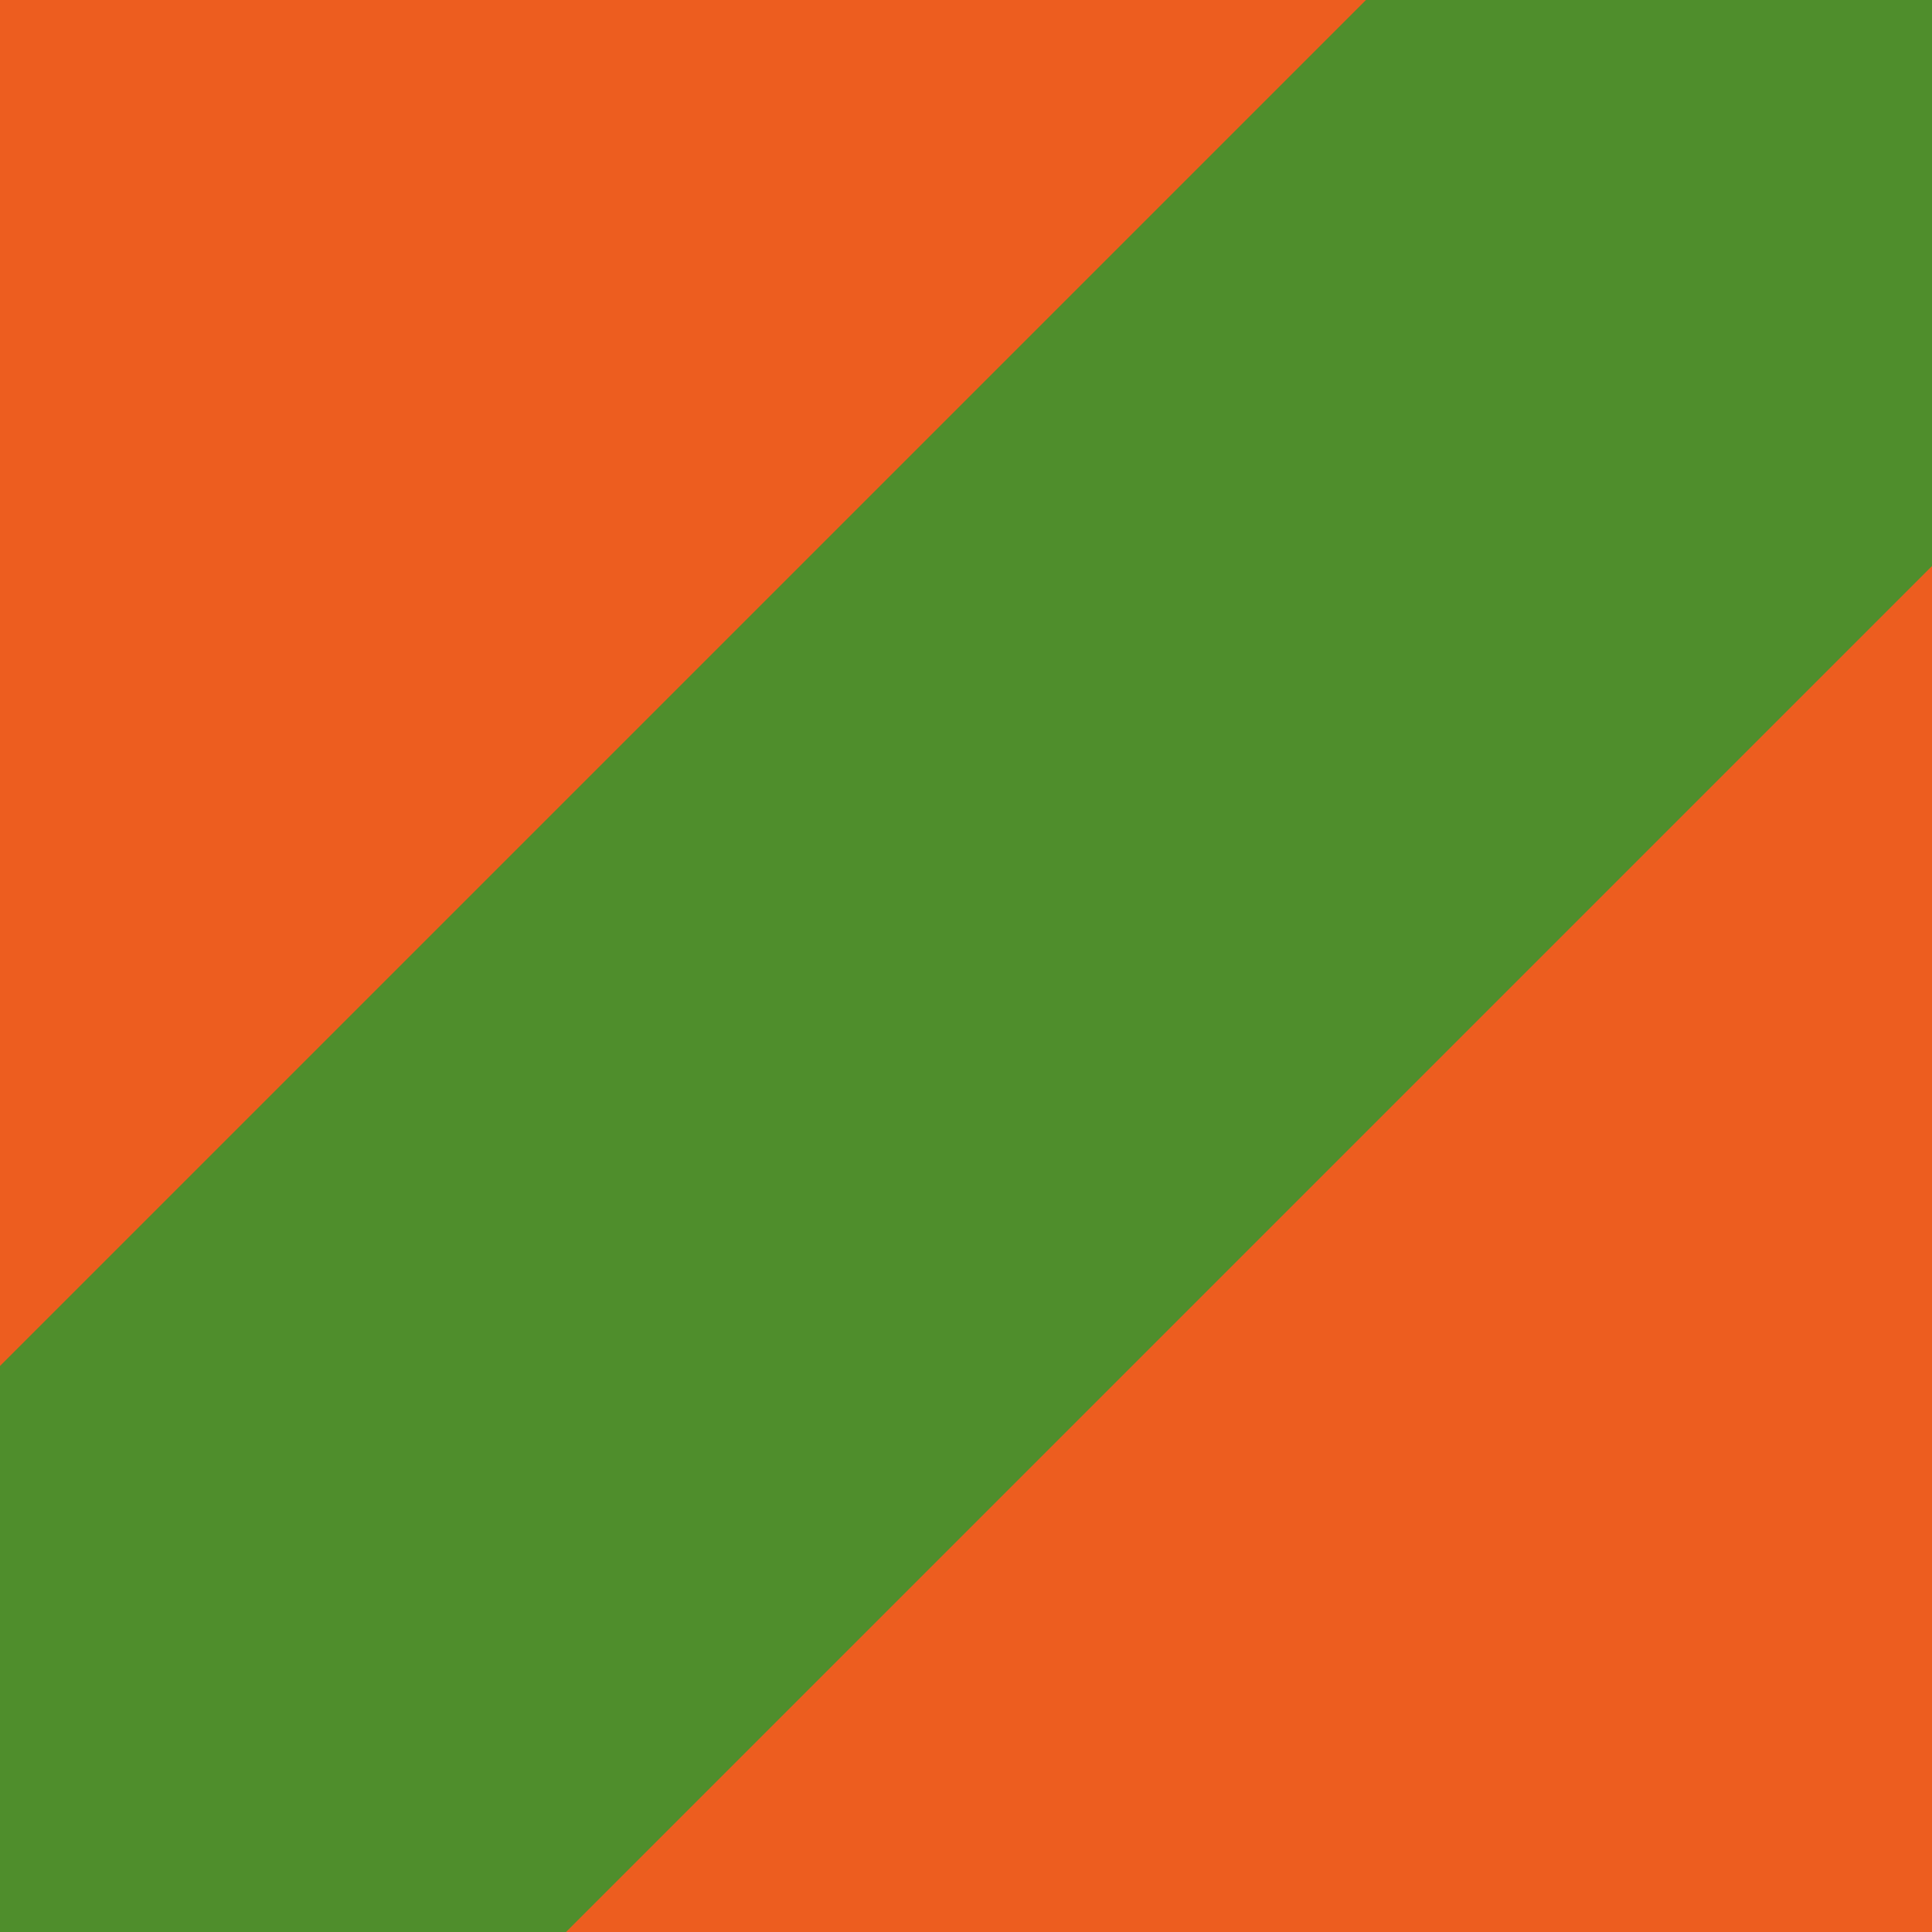
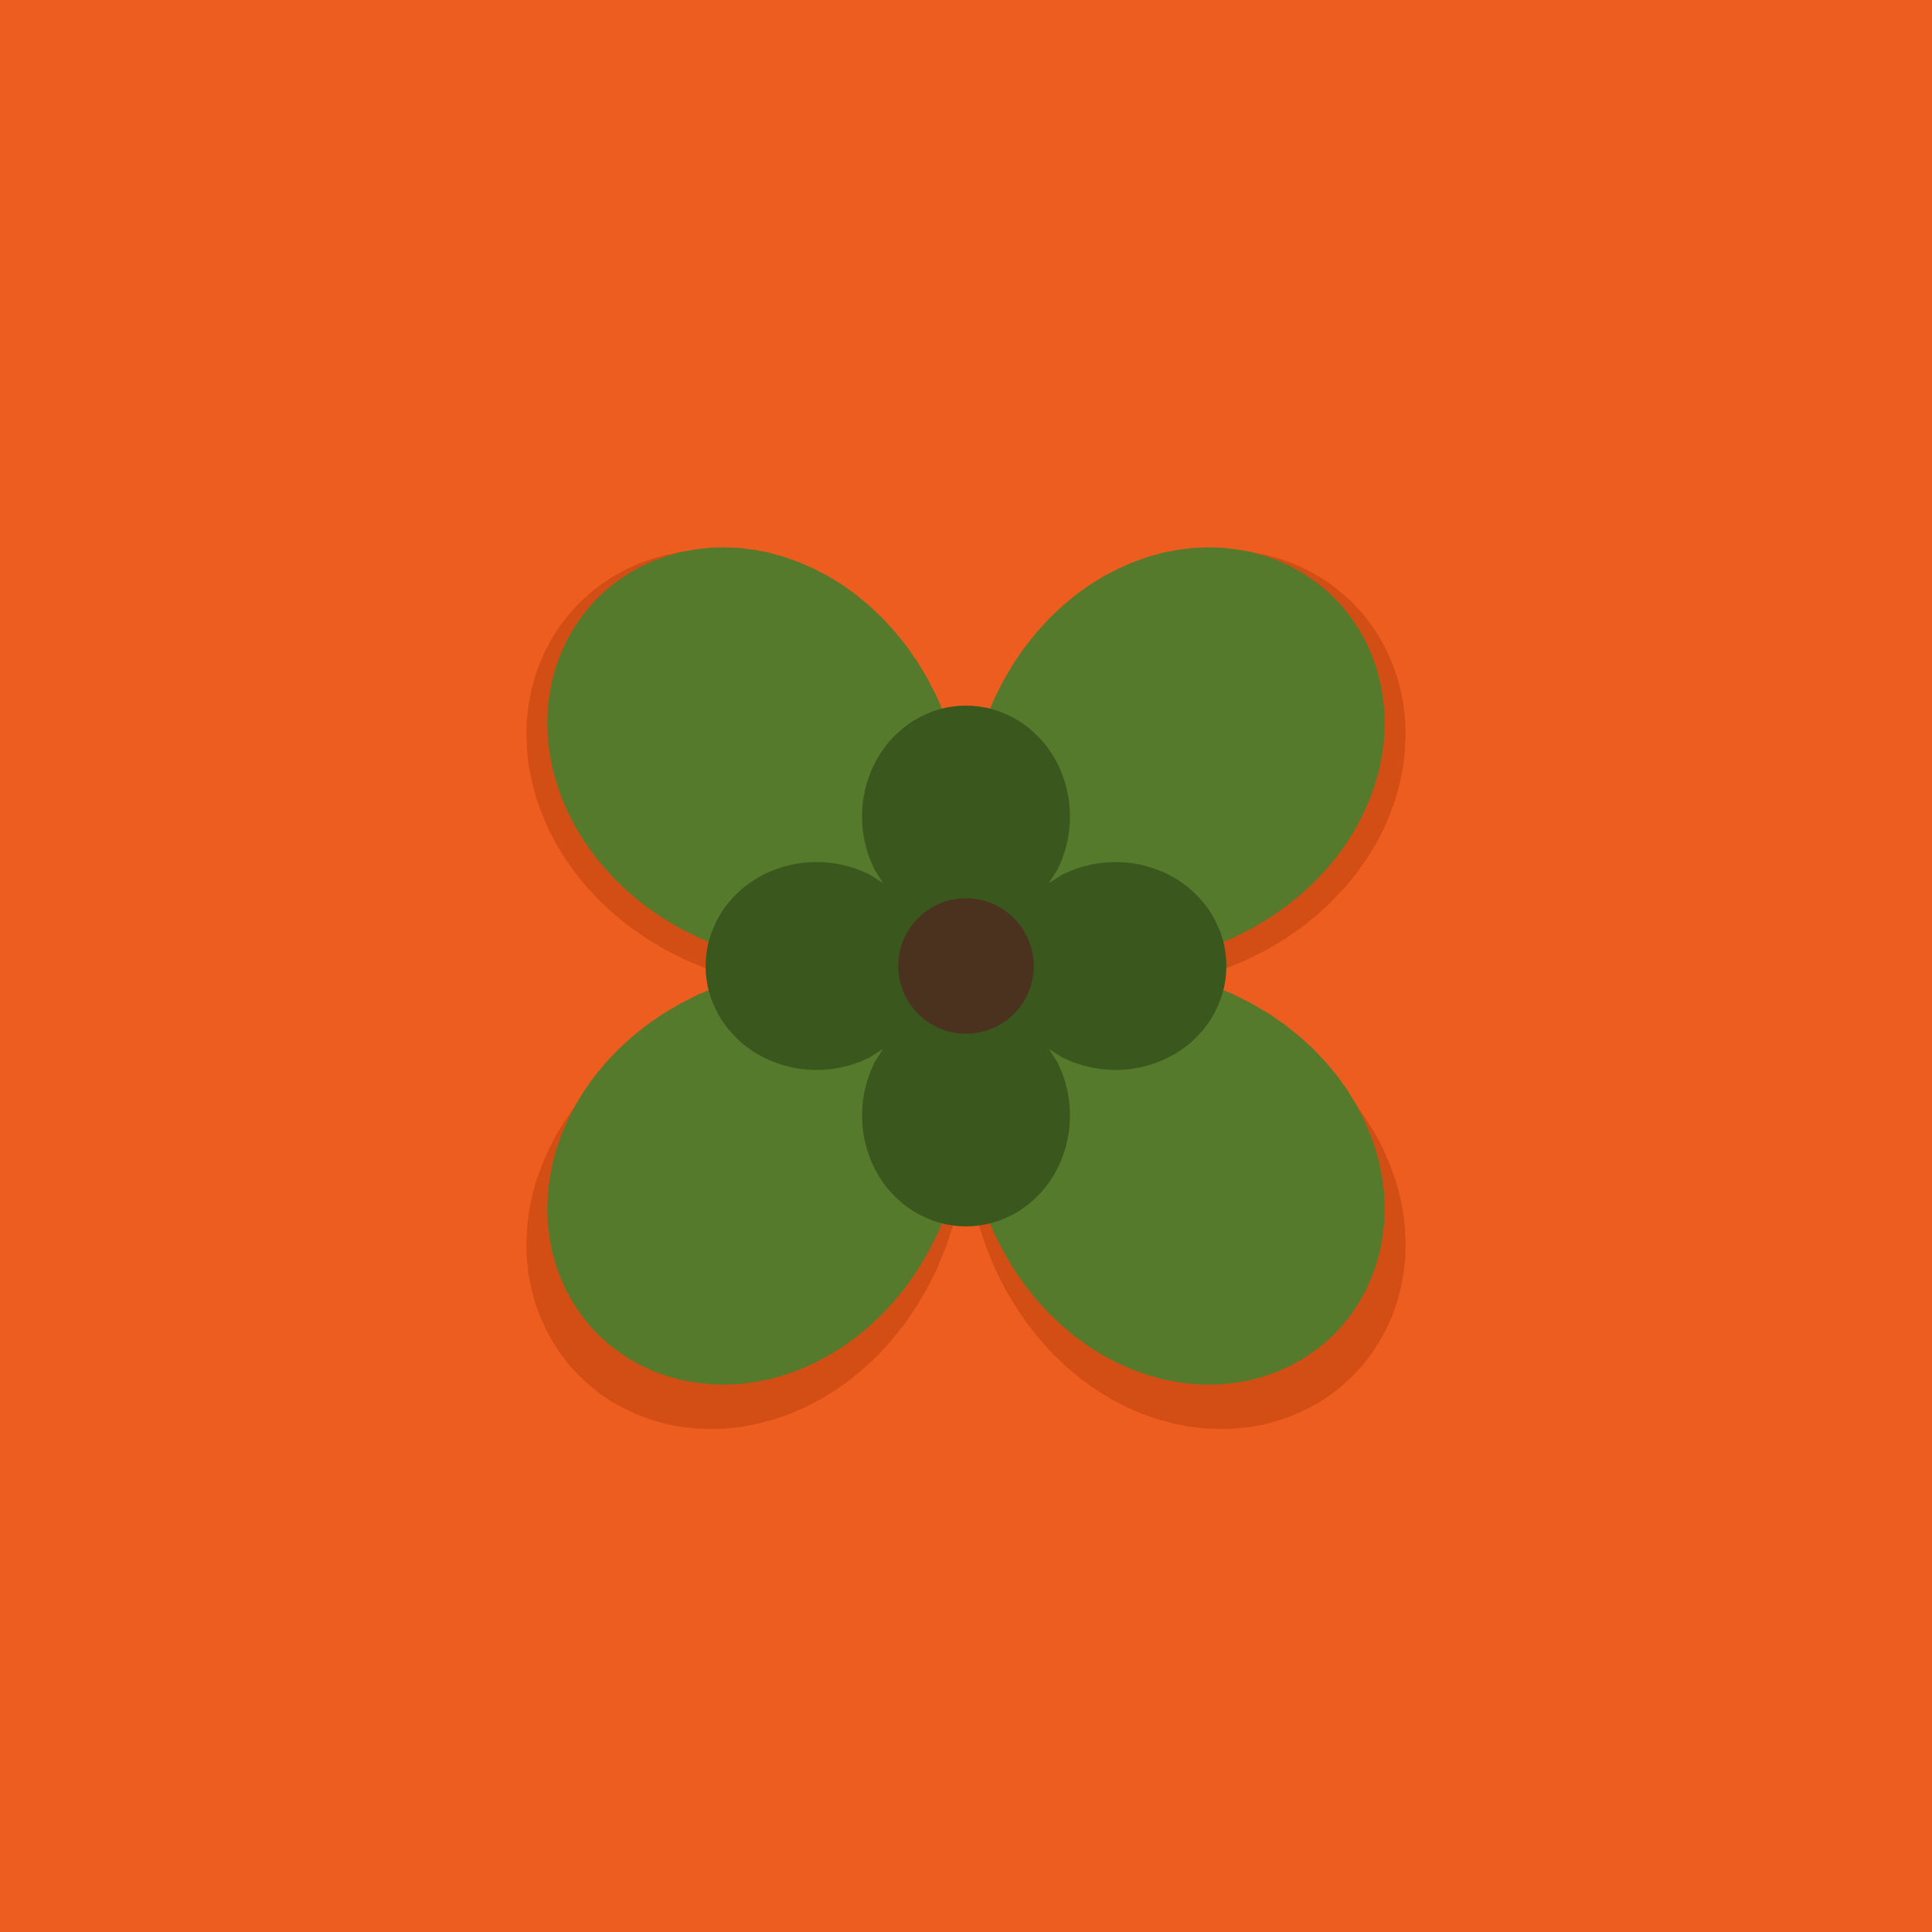
<svg xmlns="http://www.w3.org/2000/svg" width="1024" height="1024" viewBox="0 0 1024 1024">
  <rect width="1024" height="1024" fill="#ED5D1F" />
-   <polygon fill="#4F8E2C" points="1024,0 724,0 0,724 0,1024 300,1024 1024,300" />
+   <path fill="#D24E15" d="M716.9,729.3 L711.3,734.5 L705.4,739.2 L699.0,743.4 L692.3,747.0 L685.2,750.2 L677.9,752.8 L670.4,754.9 L662.6,756.3 L654.6,757.2 L646.5,757.4 L638.3,757.1 L630.0,756.1 L621.7,754.4 L613.4,752.2 L605.1,749.3 L596.9,745.7 L588.9,741.5 L580.9,736.6 L573.2,731.1 L565.7,724.9 L558.5,718.1 L551.6,710.5 L545.0,702.3 L538.8,693.3 L533.0,683.6 L527.6,673.0 L522.8,661.4 L518.5,648.5 L514.9,633.5 L512.0,611.4 L509.1,633.5 L505.5,648.5 L501.2,661.4 L496.4,673.0 L491.0,683.6 L485.2,693.3 L479.0,702.3 L472.4,710.5 L465.5,718.1 L458.3,724.9 L450.8,731.1 L443.1,736.6 L435.1,741.5 L427.1,745.7 L418.9,749.3 L410.6,752.2 L402.3,754.4 L394.0,756.1 L385.7,757.1 L377.5,757.4 L369.4,757.2 L361.4,756.3 L353.6,754.9 L346.1,752.8 L338.8,750.2 L331.7,747.0 L325.0,743.4 L318.6,739.2 L312.7,734.5 L307.1,729.3 L301.9,723.8 L297.3,717.8 L293.1,711.4 L289.4,704.7 L286.2,697.7 L283.6,690.4 L281.6,682.8 L280.1,675.0 L279.2,667.1 L279.0,658.9 L279.4,650.7 L280.3,642.5 L282.0,634.1 L284.2,625.8 L287.2,617.6 L290.7,609.4 L294.9,601.3 L299.8,593.4 L305.3,585.6 L311.5,578.1 L318.4,570.9 L325.9,564.0 L334.1,557.4 L343.1,551.2 L352.8,545.4 L363.4,540.0 L375.0,535.2 L387.9,530.9 L402.9,527.3 L425.1,524.4 L402.9,521.6 L387.9,517.9 L375.0,513.6 L363.4,508.8 L352.8,503.5 L343.1,497.7 L334.1,491.5 L325.9,484.9 L318.4,477.9 L311.5,470.7 L305.3,463.2 L299.8,455.5 L294.9,447.6 L290.7,439.5 L287.2,431.3 L284.2,423.0 L282.0,414.7 L280.3,406.4 L279.4,398.1 L279.0,389.9 L279.2,381.8 L280.1,373.8 L281.6,366.0 L283.6,358.5 L286.2,351.2 L289.4,344.1 L293.1,337.4 L297.3,331.1 L301.9,325.1 L307.1,319.5 L312.7,314.4 L318.6,309.7 L325.0,305.5 L331.7,301.8 L338.8,298.6 L346.1,296.0 L353.6,294.0 L361.4,292.5 L369.4,291.7 L377.5,291.4 L385.7,291.8 L394.0,292.8 L402.3,294.4 L410.6,296.7 L418.9,299.6 L427.1,303.1 L435.1,307.4 L443.1,312.2 L450.8,317.7 L458.3,323.9 L465.5,330.8 L472.4,338.3 L479.0,346.5 L485.2,355.5 L491.0,365.2 L496.4,375.8 L501.2,387.4 L505.5,400.4 L509.1,415.3 L512.0,437.5 L514.9,415.3 L518.5,400.4 L522.8,387.4 L527.6,375.8 L533.0,365.2 L538.8,355.5 L545.0,346.5 L551.6,338.3 L558.5,330.8 L565.7,323.9 L573.2,317.7 L580.9,312.2 L588.9,307.4 L596.9,303.1 L605.1,299.6 L613.4,296.7 L621.7,294.4 L630.0,292.8 L638.3,291.8 L646.5,291.4 L654.6,291.7 L662.6,292.5 L670.4,294.0 L677.9,296.0 L685.2,298.6 L692.3,301.8 L699.0,305.5 L705.4,309.7 L711.3,314.4 L716.9,319.5 L722.1,325.1 L726.7,331.1 L730.9,337.4 L734.6,344.1 L737.8,351.2 L740.4,358.5 L742.4,366.0 L743.9,373.8 L744.8,381.8 L745.0,389.9 L744.6,398.1 L743.7,406.4 L742.0,414.7 L739.8,423.0 L736.8,431.3 L733.3,439.5 L729.1,447.6 L724.2,455.5 L718.7,463.2 L712.5,470.7 L705.6,477.9 L698.1,484.9 L689.9,491.5 L680.9,497.7 L671.2,503.5 L660.6,508.8 L649.0,513.6 L636.1,517.9 L621.1,521.6 L598.9,524.4 L621.1,527.3 L636.1,530.9 L649.0,535.2 L660.6,540.0 L671.2,545.4 L680.9,551.2 L689.9,557.4 L698.1,564.0 L705.6,570.9 L712.5,578.1 L718.7,585.6 L724.2,593.4 L729.1,601.3 L733.3,609.4 L736.8,617.6 L739.8,625.8 L742.0,634.1 L743.7,642.5 L744.6,650.7 L745.0,658.9 L744.8,667.1 L743.9,675.0 L742.4,682.8 L740.4,690.4 L737.8,697.7 L734.6,704.7 L730.9,711.4 L726.7,717.8 L722.1,723.8 Z" />
+   <path fill="#567A2C" d="M707.2,707.2 L701.8,712.1 L696.1,716.5 L690.1,720.5 L683.7,724.0 L677.0,727.0 L670.0,729.5 L662.8,731.5 L655.4,732.8 L647.8,733.7 L640.1,733.9 L632.3,733.6 L624.4,732.6 L616.5,731.1 L608.6,728.9 L600.7,726.1 L592.9,722.7 L585.2,718.7 L577.7,714.1 L570.3,708.8 L563.2,702.9 L556.3,696.4 L549.7,689.2 L543.4,681.4 L537.5,672.9 L532.0,663.6 L526.9,653.5 L522.3,642.5 L518.2,630.2 L514.7,615.9 L512.0,594.8 L509.3,615.9 L505.8,630.2 L501.7,642.5 L497.1,653.5 L492.0,663.6 L486.5,672.9 L480.6,681.4 L474.3,689.2 L467.7,696.4 L460.8,702.9 L453.7,708.8 L446.3,714.1 L438.8,718.7 L431.1,722.7 L423.3,726.1 L415.4,728.9 L407.5,731.1 L399.6,732.6 L391.7,733.6 L383.9,733.9 L376.2,733.7 L368.6,732.8 L361.2,731.5 L354.0,729.5 L347.0,727.0 L340.3,724.0 L333.9,720.5 L327.9,716.5 L322.2,712.1 L316.8,707.2 L311.9,701.8 L307.5,696.1 L303.5,690.1 L300.0,683.7 L297.0,677.0 L294.5,670.0 L292.5,662.8 L291.2,655.4 L290.3,647.8 L290.1,640.1 L290.4,632.3 L291.4,624.4 L292.9,616.5 L295.1,608.6 L297.9,600.7 L301.3,592.9 L305.3,585.2 L309.9,577.7 L315.2,570.3 L321.1,563.2 L327.6,556.3 L334.8,549.7 L342.6,543.4 L351.1,537.5 L360.4,532.0 L370.5,526.9 L381.5,522.3 L393.8,518.2 L408.1,514.7 L429.2,512.0 L408.1,509.3 L393.8,505.8 L381.5,501.7 L370.5,497.1 L360.4,492.0 L351.1,486.5 L342.6,480.6 L334.8,474.3 L327.6,467.7 L321.1,460.8 L315.2,453.7 L309.9,446.3 L305.3,438.8 L301.3,431.1 L297.9,423.3 L295.1,415.4 L292.9,407.5 L291.4,399.6 L290.4,391.7 L290.1,383.9 L290.3,376.2 L291.2,368.6 L292.5,361.2 L294.5,354.0 L297.0,347.0 L300.0,340.3 L303.5,333.9 L307.5,327.9 L311.9,322.2 L316.8,316.8 L322.2,311.9 L327.9,307.5 L333.9,303.5 L340.3,300.0 L347.0,297.0 L354.0,294.5 L361.2,292.5 L368.6,291.2 L376.2,290.3 L383.9,290.1 L391.7,290.4 L399.6,291.4 L407.5,292.9 L415.4,295.1 L423.3,297.9 L431.1,301.3 L438.8,305.3 L446.3,309.9 L453.7,315.2 L460.8,321.1 L467.7,327.6 L474.3,334.8 L480.6,342.6 L486.5,351.1 L492.0,360.4 L497.1,370.5 L501.7,381.5 L505.8,393.8 L509.3,408.1 L512.0,429.2 L514.7,408.1 L518.2,393.8 L522.3,381.5 L526.9,370.5 L532.0,360.4 L537.5,351.1 L543.4,342.6 L549.7,334.8 L556.3,327.6 L563.2,321.1 L570.3,315.2 L577.7,309.9 L585.2,305.3 L592.9,301.3 L600.7,297.9 L608.6,295.1 L616.5,292.9 L624.4,291.4 L632.3,290.4 L640.1,290.1 L647.8,290.3 L655.4,291.2 L662.8,292.5 L670.0,294.5 L677.0,297.0 L683.7,300.0 L690.1,303.5 L696.1,307.5 L701.8,311.9 L707.2,316.8 L712.1,322.2 L716.5,327.9 L720.5,333.9 L724.0,340.3 L727.0,347.0 L729.5,354.0 L731.5,361.2 L732.8,368.6 L733.7,376.2 L733.9,383.9 L733.6,391.7 L732.6,399.6 L731.1,407.5 L728.9,415.4 L726.1,423.3 L722.7,431.1 L718.7,438.8 L714.1,446.3 L708.8,453.7 L702.9,460.8 L696.4,467.7 L689.2,474.3 L681.4,480.6 L672.9,486.5 L663.6,492.0 L653.5,497.1 L642.5,501.7 L630.2,505.8 L615.9,509.3 L594.8,512.0 L615.9,514.7 L630.2,518.2 L642.5,522.3 L653.5,526.9 L663.6,532.0 L672.9,537.5 L681.4,543.4 L689.2,549.7 L696.4,556.3 L702.9,563.2 L708.8,570.3 L714.1,577.7 L718.7,585.2 L722.7,592.9 L726.1,600.7 L728.9,608.6 L731.1,616.5 L732.6,624.4 L733.6,632.3 L733.9,640.1 L733.7,647.8 L732.8,655.4 L731.5,662.8 L729.5,670.0 L727.0,677.0 L724.0,683.7 L720.5,690.1 L716.5,696.1 L712.1,701.8 Z" />
+   <path fill="#3A581E" d="M650.0,512.0 L649.9,515.6 L649.5,519.2 L648.9,522.8 L648.0,526.3 L646.9,529.8 L645.5,533.1 L643.9,536.5 L642.1,539.7 L640.1,542.7 L637.8,545.7 L635.3,548.5 L632.6,551.2 L629.8,553.7 L626.7,556.0 L623.4,558.2 L620.0,560.1 L616.5,561.8 L612.7,563.3 L608.9,564.6 L604.9,565.6 L600.7,566.4 L596.5,566.9 L592.2,567.1 L587.7,567.0 L583.1,566.6 L578.4,565.8 L573.6,564.6 L568.5,562.9 L563.1,560.5 L555.9,555.9 L560.5,563.1 L562.9,568.5 L564.6,573.6 L565.8,578.4 L566.6,583.1 L567.0,587.7 L567.1,592.2 L566.9,596.5 L566.4,600.7 L565.6,604.9 L564.6,608.9 L563.3,612.7 L561.8,616.5 L560.1,620.0 L558.2,623.4 L556.0,626.7 L553.7,629.8 L551.2,632.6 L548.5,635.3 L545.7,637.8 L542.7,640.1 L539.7,642.1 L536.5,643.9 L533.1,645.5 L529.8,646.9 L526.3,648.0 L522.8,648.9 L519.2,649.5 L515.6,649.9 L512.0,650.0 L508.4,649.9 L504.8,649.5 L501.2,648.9 L497.7,648.0 L494.2,646.9 L490.9,645.5 L487.5,643.9 L484.3,642.1 L481.3,640.1 L478.3,637.8 L475.5,635.3 L472.8,632.6 L470.3,629.8 L468.0,626.7 L465.8,623.4 L463.9,620.0 L462.2,616.5 L460.7,612.7 L459.4,608.9 L458.4,604.9 L457.6,600.7 L457.1,596.5 L456.9,592.2 L457.0,587.7 L457.4,583.1 L458.2,578.4 L459.4,573.6 L461.1,568.5 L463.5,563.1 L468.1,555.9 L460.9,560.5 L455.5,562.9 L450.4,564.6 L445.6,565.8 L440.9,566.6 L436.3,567.0 L431.8,567.1 L427.5,566.9 L423.3,566.4 L419.1,565.6 L415.1,564.6 L411.3,563.3 L407.5,561.8 L404.0,560.1 L400.6,558.2 L397.3,556.0 L394.2,553.7 L391.4,551.2 L388.7,548.5 L386.2,545.7 L383.9,542.7 L381.9,539.7 L380.1,536.5 L378.5,533.1 L377.1,529.8 L376.0,526.3 L375.1,522.8 L374.5,519.2 L374.1,515.6 L374.0,512.0 L374.1,508.4 L374.5,504.8 L375.1,501.2 L376.0,497.7 L377.1,494.2 L378.5,490.9 L380.1,487.5 L381.9,484.3 L383.9,481.3 L386.2,478.3 L388.7,475.5 L391.4,472.8 L394.2,470.3 L397.3,468.0 L400.6,465.8 L404.0,463.9 L407.5,462.2 L411.3,460.7 L415.1,459.4 L419.1,458.4 L423.3,457.6 L427.5,457.1 L431.8,456.9 L436.3,457.0 L440.9,457.4 L445.6,458.2 L450.4,459.4 L455.5,461.1 L460.9,463.5 L468.1,468.1 L463.5,460.9 L461.1,455.5 L459.4,450.4 L458.2,445.6 L457.4,440.9 L457.0,436.3 L456.9,431.8 L457.1,427.5 L457.6,423.3 L458.4,419.1 L459.4,415.1 L460.7,411.3 L462.2,407.5 L463.9,404.0 L465.8,400.6 L468.0,397.3 L470.3,394.2 L472.8,391.4 L475.5,388.7 L478.3,386.2 L481.3,383.9 L484.3,381.9 L487.5,380.1 L490.9,378.5 L494.2,377.1 L497.7,376.0 L501.2,375.1 L504.8,374.5 L508.4,374.1 L512.0,374.0 L515.6,374.1 L519.2,374.5 L522.8,375.1 L526.3,376.0 L529.8,377.1 L533.1,378.5 L536.5,380.1 L539.7,381.9 L542.7,383.9 L545.7,386.2 L548.5,388.7 L551.2,391.4 L553.7,394.2 L556.0,397.3 L558.2,400.6 L560.1,404.0 L561.8,407.5 L563.3,411.3 L564.6,415.1 L565.6,419.1 L566.4,423.3 L566.9,427.5 L567.1,431.8 L567.0,436.3 L566.6,440.9 L565.8,445.6 L564.6,450.4 L562.9,455.5 L560.5,460.9 L555.9,468.1 L563.1,463.5 L568.5,461.1 L573.6,459.4 L578.4,458.2 L583.1,457.4 L587.7,457.0 L592.2,456.9 L596.5,457.1 L600.7,457.6 L604.9,458.4 L608.9,459.4 L612.7,460.7 L616.5,462.2 L620.0,463.9 L623.4,465.8 L626.7,468.0 L629.8,470.3 L632.6,472.8 L635.3,475.5 L637.8,478.3 L640.1,481.3 L642.1,484.3 L643.9,487.5 L645.5,490.9 L646.9,494.2 L648.0,497.7 L648.9,501.2 L649.5,504.8 L649.9,508.4 Z" />
+   <circle cx="512" cy="512" r="35.9" fill="#4A321E" />
</svg>
